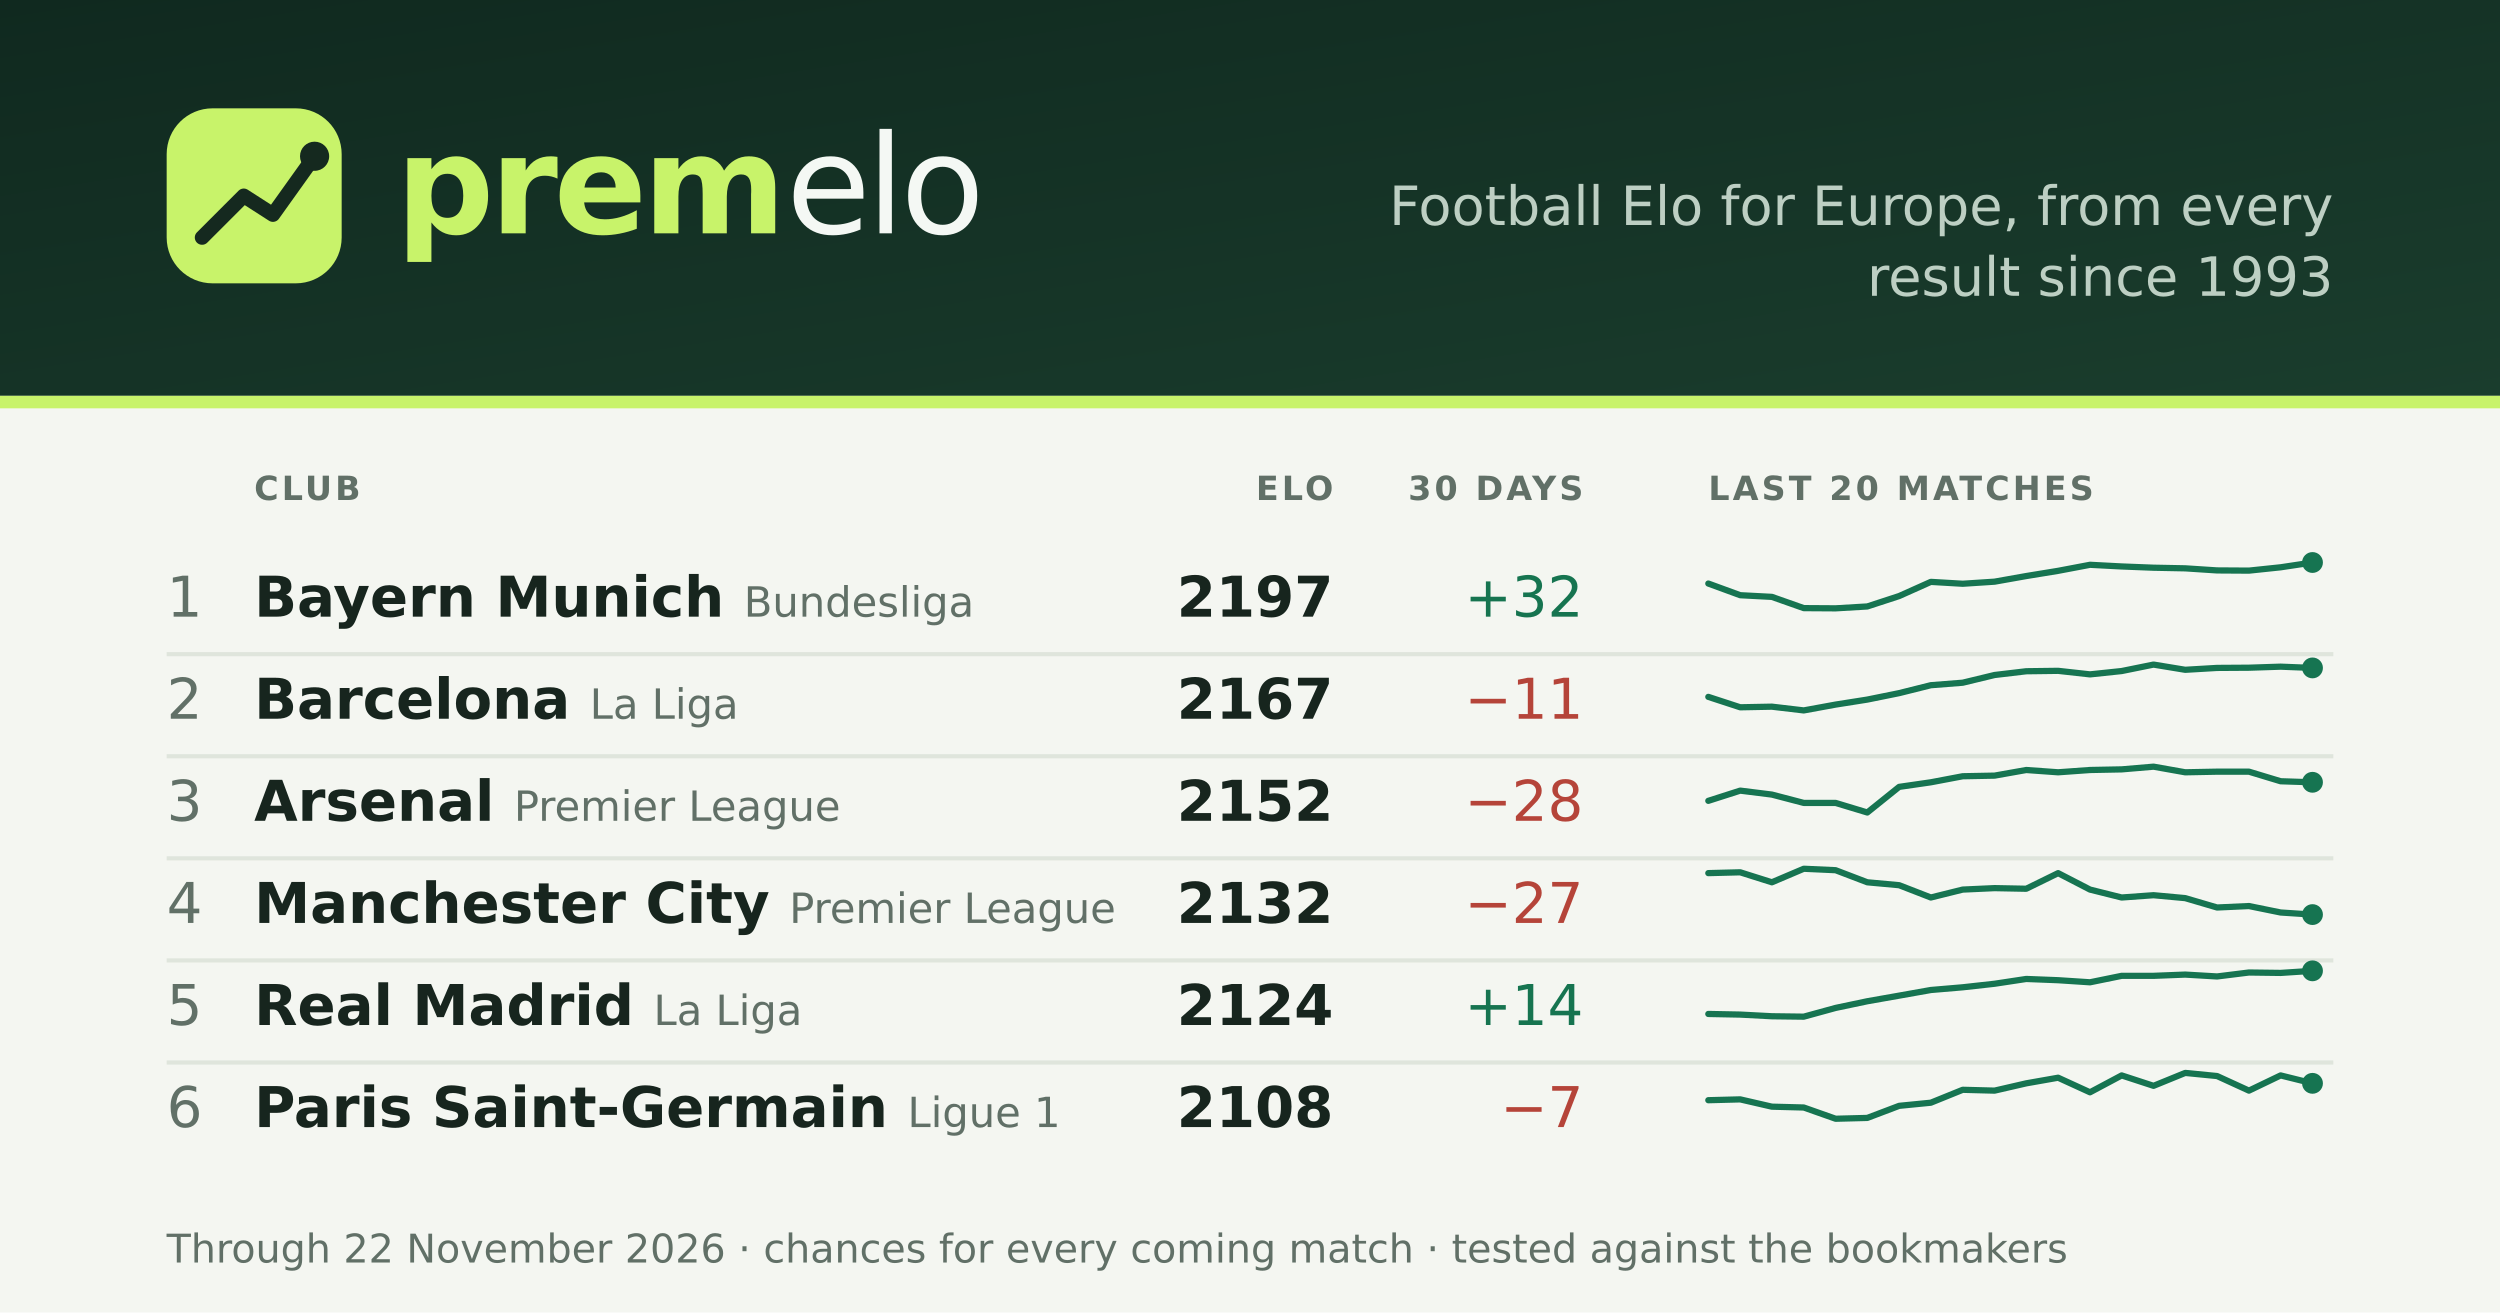
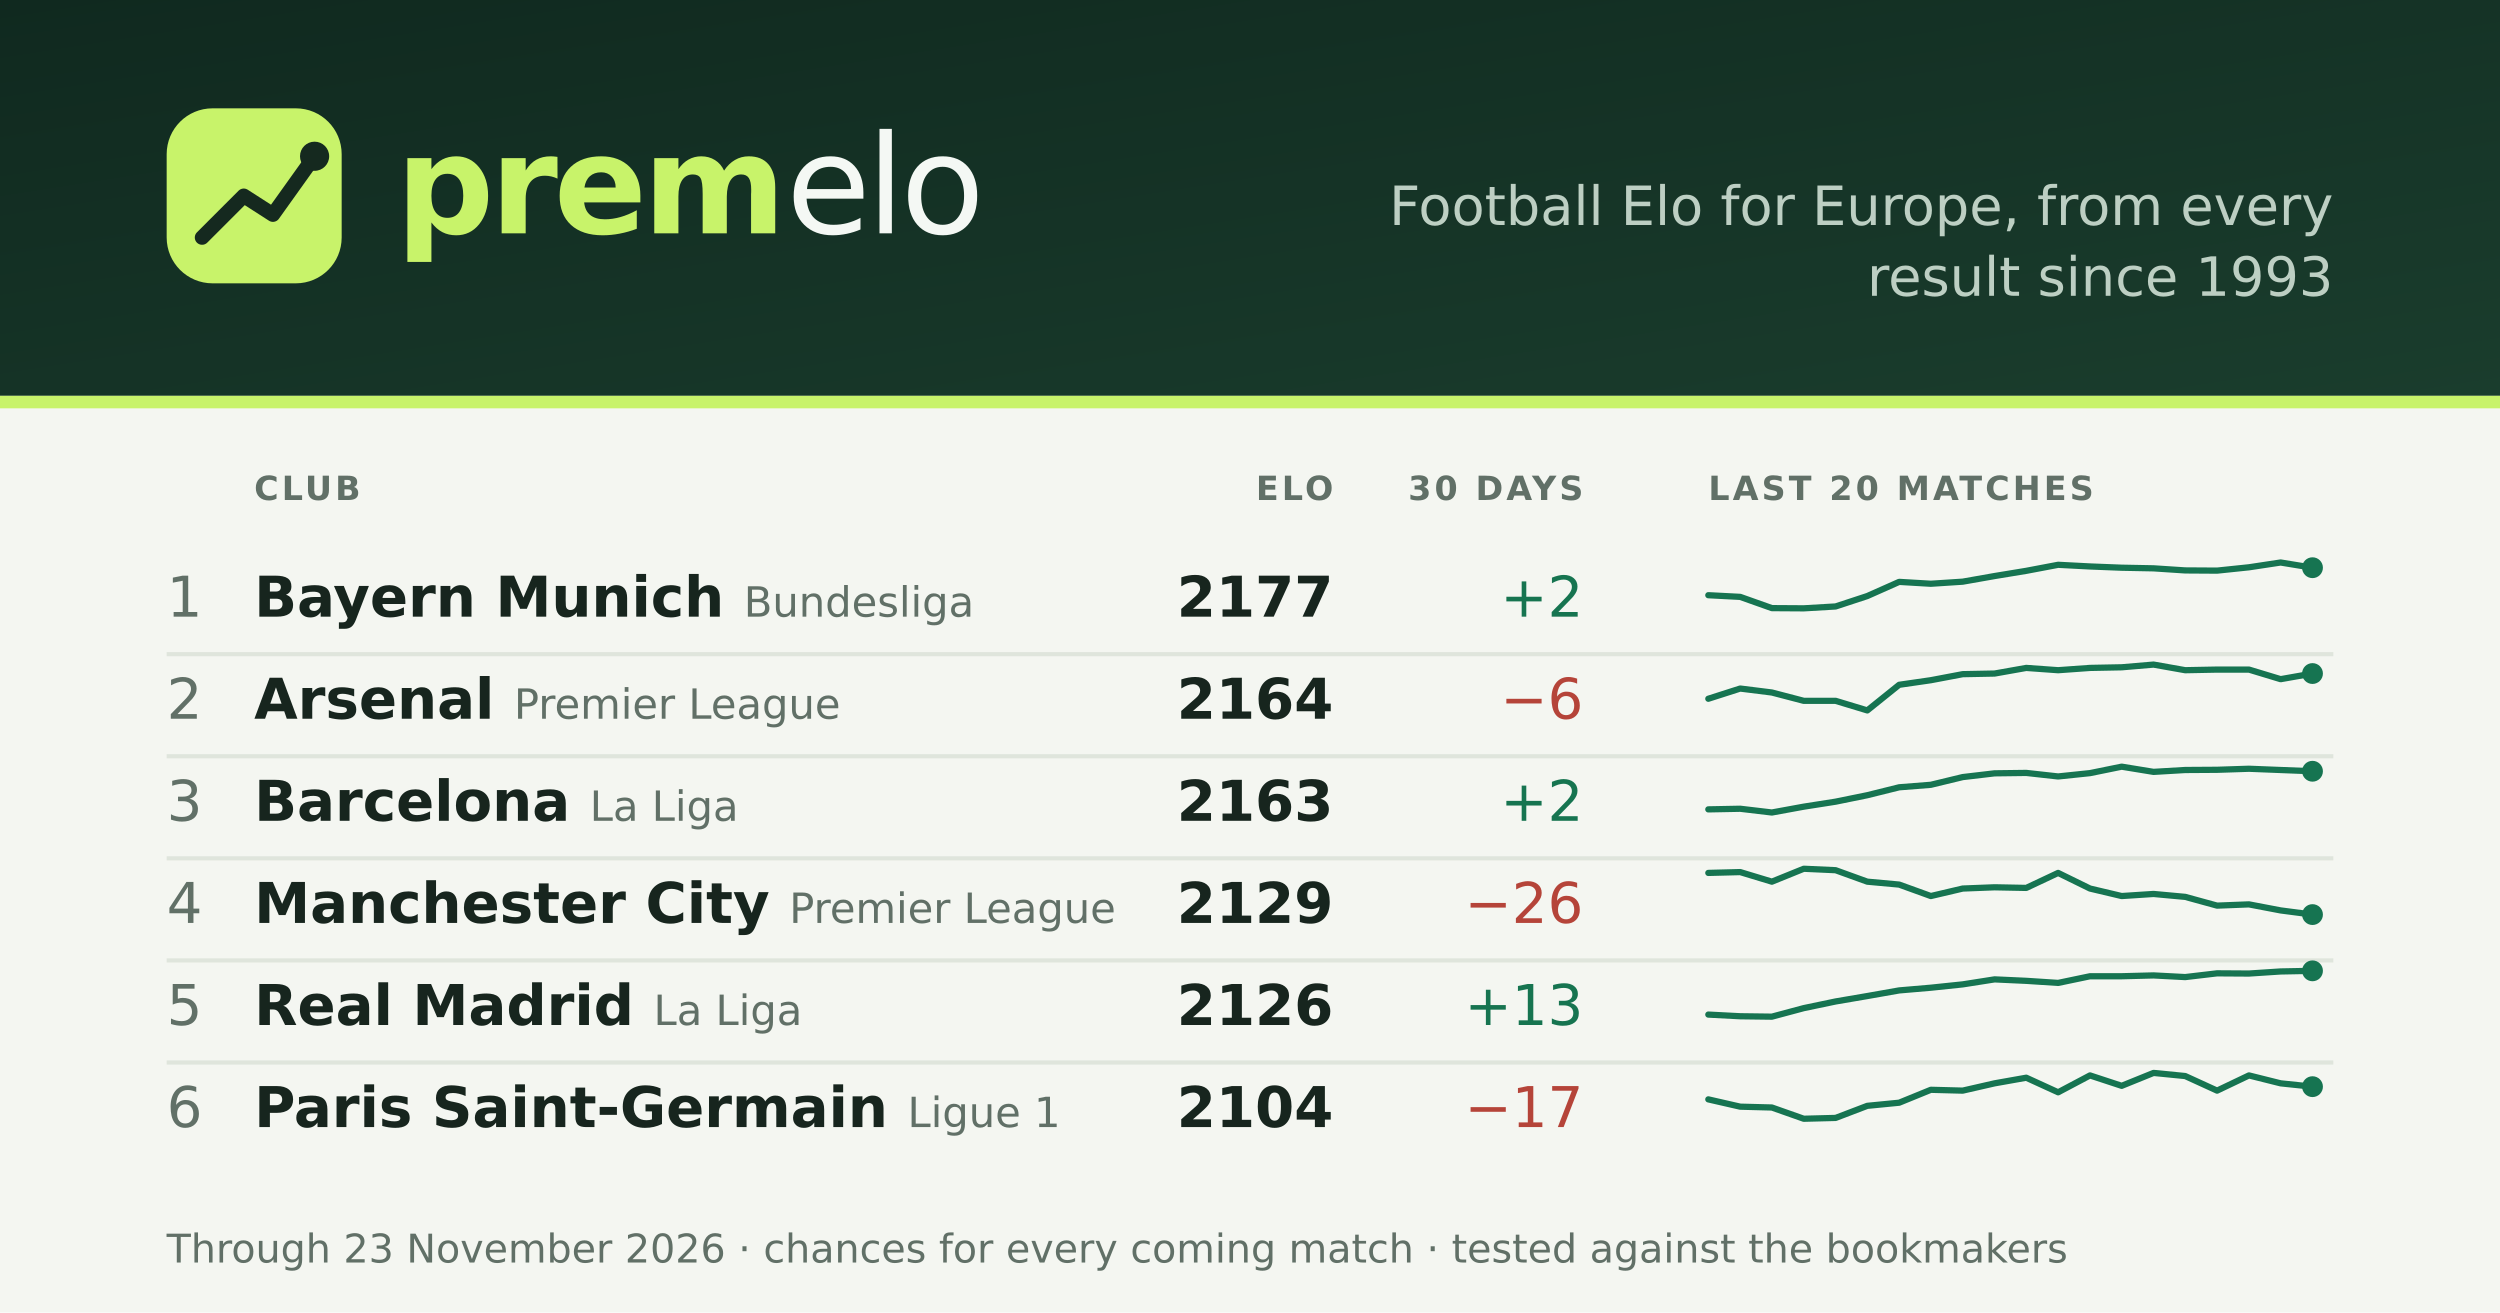
<svg xmlns="http://www.w3.org/2000/svg" width="1200" height="630" viewBox="0 0 1200 630" font-family="DejaVu Sans, sans-serif">
  <defs>
    <linearGradient id="hd" x1="0" y1="0" x2="1" y2="1">
      <stop offset="0" stop-color="#10291f" />
      <stop offset="1" stop-color="#1a3d2d" />
    </linearGradient>
  </defs>
  <rect width="1200" height="630" fill="#f4f6f1" />
  <rect width="1200" height="190" fill="url(#hd)" />
  <rect y="190" width="1200" height="6" fill="#c8f36a" />
  <rect x="80" y="52" width="84" height="84" rx="22" fill="#c8f36a" />
  <path d="M97 114L117 94L131 103L151 75" fill="none" stroke="#15291f" stroke-width="7" stroke-linecap="round" stroke-linejoin="round" />
  <circle cx="151" cy="75" r="7" fill="#15291f" />
  <text x="190" y="112" font-size="66" fill="#f4f8f4" letter-spacing="-2">
    <tspan fill="#c8f36a" font-weight="bold">prem</tspan>elo</text>
  <text x="1120" y="108" font-size="26" fill="#bdcfc3" text-anchor="end">Football Elo for Europe, from every</text>
  <text x="1120" y="142" font-size="26" fill="#bdcfc3" text-anchor="end">result since 1993</text>
  <g font-size="16" fill="#617067" font-weight="bold" letter-spacing="1.5">
    <text x="122" y="240">CLUB</text>
    <text x="640" y="240" text-anchor="end">ELO</text>
    <text x="760" y="240" text-anchor="end">30 DAYS</text>
    <text x="820" y="240">LAST 20 MATCHES</text>
  </g>
  <g font-size="27">
    <text x="80" y="296" fill="#617067">1</text>
    <text x="122" y="296" fill="#17251e" font-weight="600">Bayern Munich <tspan fill="#617067" font-size="20" font-weight="normal">Bundesliga</tspan>
    </text>
-     <text x="640" y="296" fill="#17251e" font-weight="bold" text-anchor="end">2197</text>
-     <text x="760" y="296" fill="#167450" text-anchor="end">+32</text>
-     <polyline points="820.0,280.1 835.3,285.7 850.5,286.5 865.8,291.9 881.1,292.0 896.3,291.1 911.6,286.1 926.8,279.3 942.1,280.2 957.4,279.2 972.6,276.5 987.9,274.0 1003.2,271.1 1018.4,271.9 1033.7,272.5 1048.9,272.8 1064.2,273.8 1079.5,273.9 1094.7,272.3 1110.0,270.0" fill="none" stroke="#167451" stroke-width="3" stroke-linejoin="round" stroke-linecap="round" />
-     <circle cx="1110.0" cy="270.0" r="5" fill="#167451" />
+     <text x="640" y="296" fill="#17251e" font-weight="bold" text-anchor="end">2177</text>
+     <text x="760" y="296" fill="#167450" text-anchor="end">+2</text>
+     <polyline points="820.0,285.7 835.3,286.5 850.5,291.9 865.8,292.0 881.1,291.1 896.3,286.1 911.6,279.3 926.8,280.2 942.1,279.2 957.4,276.5 972.6,274.0 987.9,271.1 1003.2,271.9 1018.4,272.5 1033.7,272.8 1048.9,273.8 1064.2,273.9 1079.5,272.3 1094.7,270.0 1110.0,272.5" fill="none" stroke="#167451" stroke-width="3" stroke-linejoin="round" stroke-linecap="round" />
+     <circle cx="1110.0" cy="272.5" r="5" fill="#167451" />
    <line x1="80" x2="1120" y1="314" y2="314" stroke="#dfe5dc" stroke-width="2" />
    <text x="80" y="345" fill="#617067">2</text>
-     <text x="122" y="345" fill="#17251e" font-weight="600">Barcelona <tspan fill="#617067" font-size="20" font-weight="normal">La Liga</tspan>
+     <text x="122" y="345" fill="#17251e" font-weight="600">Arsenal <tspan fill="#617067" font-size="20" font-weight="normal">Premier League</tspan>
    </text>
-     <text x="640" y="345" fill="#17251e" font-weight="bold" text-anchor="end">2167</text>
-     <text x="760" y="345" fill="#b54439" text-anchor="end">−11</text>
-     <polyline points="820.0,334.5 835.3,339.5 850.5,339.2 865.8,341.0 881.1,338.2 896.3,335.8 911.6,332.7 926.8,328.9 942.1,327.7 957.4,324.0 972.6,322.2 987.9,322.0 1003.2,323.7 1018.4,322.1 1033.7,319.0 1048.9,321.5 1064.2,320.6 1079.5,320.5 1094.7,320.0 1110.0,320.6" fill="none" stroke="#167451" stroke-width="3" stroke-linejoin="round" stroke-linecap="round" />
-     <circle cx="1110.0" cy="320.6" r="5" fill="#167451" />
+     <text x="640" y="345" fill="#17251e" font-weight="bold" text-anchor="end">2164</text>
+     <text x="760" y="345" fill="#b54439" text-anchor="end">−6</text>
+     <polyline points="820.0,335.4 835.3,330.5 850.5,332.4 865.8,336.4 881.1,336.4 896.3,341.0 911.6,328.7 926.8,326.5 942.1,323.6 957.4,323.3 972.6,320.6 987.9,321.7 1003.2,320.6 1018.4,320.3 1033.7,319.0 1048.9,321.7 1064.2,321.4 1079.5,321.4 1094.7,326.0 1110.0,323.3" fill="none" stroke="#167451" stroke-width="3" stroke-linejoin="round" stroke-linecap="round" />
+     <circle cx="1110.0" cy="323.3" r="5" fill="#167451" />
    <line x1="80" x2="1120" y1="363" y2="363" stroke="#dfe5dc" stroke-width="2" />
    <text x="80" y="394" fill="#617067">3</text>
-     <text x="122" y="394" fill="#17251e" font-weight="600">Arsenal <tspan fill="#617067" font-size="20" font-weight="normal">Premier League</tspan>
+     <text x="122" y="394" fill="#17251e" font-weight="600">Barcelona <tspan fill="#617067" font-size="20" font-weight="normal">La Liga</tspan>
    </text>
-     <text x="640" y="394" fill="#17251e" font-weight="bold" text-anchor="end">2152</text>
-     <text x="760" y="394" fill="#b54439" text-anchor="end">−28</text>
-     <polyline points="820.0,384.4 835.3,379.5 850.5,381.4 865.8,385.4 881.1,385.4 896.3,390.0 911.6,377.7 926.8,375.5 942.1,372.6 957.4,372.3 972.6,369.6 987.9,370.7 1003.2,369.6 1018.4,369.3 1033.7,368.0 1048.9,370.7 1064.2,370.4 1079.5,370.4 1094.7,375.0 1110.0,375.5" fill="none" stroke="#167451" stroke-width="3" stroke-linejoin="round" stroke-linecap="round" />
-     <circle cx="1110.0" cy="375.5" r="5" fill="#167451" />
+     <text x="640" y="394" fill="#17251e" font-weight="bold" text-anchor="end">2163</text>
+     <text x="760" y="394" fill="#167450" text-anchor="end">+2</text>
+     <polyline points="820.0,388.5 835.3,388.2 850.5,390.0 865.8,387.2 881.1,384.8 896.3,381.7 911.6,377.9 926.8,376.7 942.1,373.0 957.4,371.2 972.6,371.0 987.9,372.7 1003.2,371.1 1018.4,368.0 1033.7,370.5 1048.9,369.6 1064.2,369.5 1079.5,369.0 1094.7,369.6 1110.0,370.2" fill="none" stroke="#167451" stroke-width="3" stroke-linejoin="round" stroke-linecap="round" />
+     <circle cx="1110.0" cy="370.2" r="5" fill="#167451" />
    <line x1="80" x2="1120" y1="412" y2="412" stroke="#dfe5dc" stroke-width="2" />
    <text x="80" y="443" fill="#617067">4</text>
    <text x="122" y="443" fill="#17251e" font-weight="600">Manchester City <tspan fill="#617067" font-size="20" font-weight="normal">Premier League</tspan>
    </text>
-     <text x="640" y="443" fill="#17251e" font-weight="bold" text-anchor="end">2132</text>
-     <text x="760" y="443" fill="#b54439" text-anchor="end">−27</text>
-     <polyline points="820.0,419.1 835.3,418.7 850.5,423.5 865.8,417.0 881.1,417.7 896.3,423.5 911.6,424.9 926.8,430.8 942.1,427.0 957.4,426.3 972.6,426.6 987.9,419.1 1003.2,427.0 1018.4,430.8 1033.7,429.7 1048.9,431.1 1064.2,435.6 1079.5,434.9 1094.7,438.0 1110.0,439.0" fill="none" stroke="#167451" stroke-width="3" stroke-linejoin="round" stroke-linecap="round" />
+     <text x="640" y="443" fill="#17251e" font-weight="bold" text-anchor="end">2129</text>
+     <text x="760" y="443" fill="#b54439" text-anchor="end">−26</text>
+     <polyline points="820.0,419.0 835.3,418.6 850.5,423.2 865.8,417.0 881.1,417.7 896.3,423.2 911.6,424.6 926.8,430.1 942.1,426.5 957.4,425.9 972.6,426.2 987.9,419.0 1003.2,426.5 1018.4,430.1 1033.7,429.1 1048.9,430.5 1064.2,434.7 1079.5,434.1 1094.7,437.0 1110.0,439.0" fill="none" stroke="#167451" stroke-width="3" stroke-linejoin="round" stroke-linecap="round" />
    <circle cx="1110.0" cy="439.0" r="5" fill="#167451" />
    <line x1="80" x2="1120" y1="461" y2="461" stroke="#dfe5dc" stroke-width="2" />
    <text x="80" y="492" fill="#617067">5</text>
    <text x="122" y="492" fill="#17251e" font-weight="600">Real Madrid <tspan fill="#617067" font-size="20" font-weight="normal">La Liga</tspan>
    </text>
-     <text x="640" y="492" fill="#17251e" font-weight="bold" text-anchor="end">2124</text>
-     <text x="760" y="492" fill="#167450" text-anchor="end">+14</text>
-     <polyline points="820.0,486.7 835.3,487.0 850.5,487.8 865.8,488.0 881.1,483.8 896.3,480.6 911.6,477.9 926.8,475.2 942.1,473.9 957.4,472.2 972.6,469.9 987.9,470.5 1003.2,471.5 1018.4,468.4 1033.7,468.4 1048.9,467.8 1064.2,468.7 1079.5,466.8 1094.7,467.0 1110.0,466.0" fill="none" stroke="#167451" stroke-width="3" stroke-linejoin="round" stroke-linecap="round" />
+     <text x="640" y="492" fill="#17251e" font-weight="bold" text-anchor="end">2126</text>
+     <text x="760" y="492" fill="#167450" text-anchor="end">+13</text>
+     <polyline points="820.0,487.0 835.3,487.8 850.5,488.0 865.8,483.9 881.1,480.7 896.3,478.1 911.6,475.4 926.8,474.1 942.1,472.5 957.4,470.1 972.6,470.8 987.9,471.8 1003.2,468.6 1018.4,468.6 1033.7,468.2 1048.9,469.0 1064.2,467.2 1079.5,467.3 1094.7,466.3 1110.0,466.0" fill="none" stroke="#167451" stroke-width="3" stroke-linejoin="round" stroke-linecap="round" />
    <circle cx="1110.0" cy="466.0" r="5" fill="#167451" />
    <line x1="80" x2="1120" y1="510" y2="510" stroke="#dfe5dc" stroke-width="2" />
    <text x="80" y="541" fill="#617067">6</text>
    <text x="122" y="541" fill="#17251e" font-weight="600">Paris Saint-Germain <tspan fill="#617067" font-size="20" font-weight="normal">Ligue 1</tspan>
    </text>
-     <text x="640" y="541" fill="#17251e" font-weight="bold" text-anchor="end">2108</text>
-     <text x="760" y="541" fill="#b54439" text-anchor="end">−7</text>
-     <polyline points="820.0,528.1 835.3,527.7 850.5,531.2 865.8,531.6 881.1,537.0 896.3,536.6 911.6,530.8 926.8,529.3 942.1,523.1 957.4,523.5 972.6,520.0 987.9,517.3 1003.2,524.3 1018.4,516.2 1033.7,521.2 1048.9,515.0 1064.2,516.5 1079.5,523.5 1094.7,516.2 1110.0,520.0" fill="none" stroke="#167451" stroke-width="3" stroke-linejoin="round" stroke-linecap="round" />
-     <circle cx="1110.0" cy="520.0" r="5" fill="#167451" />
+     <text x="640" y="541" fill="#17251e" font-weight="bold" text-anchor="end">2104</text>
+     <text x="760" y="541" fill="#b54439" text-anchor="end">−17</text>
+     <polyline points="820.0,527.7 835.3,531.2 850.5,531.6 865.8,537.0 881.1,536.6 896.3,530.8 911.6,529.3 926.8,523.1 942.1,523.5 957.4,520.0 972.6,517.3 987.9,524.3 1003.2,516.2 1018.4,521.2 1033.7,515.0 1048.9,516.5 1064.2,523.5 1079.5,516.2 1094.7,520.0 1110.0,521.6" fill="none" stroke="#167451" stroke-width="3" stroke-linejoin="round" stroke-linecap="round" />
+     <circle cx="1110.0" cy="521.6" r="5" fill="#167451" />
  </g>
-   <text x="80" y="606" font-size="19" fill="#617067">Through 22 November 2026 · chances for every coming match · tested against the bookmakers</text>
+   <text x="80" y="606" font-size="19" fill="#617067">Through 23 November 2026 · chances for every coming match · tested against the bookmakers</text>
</svg>
